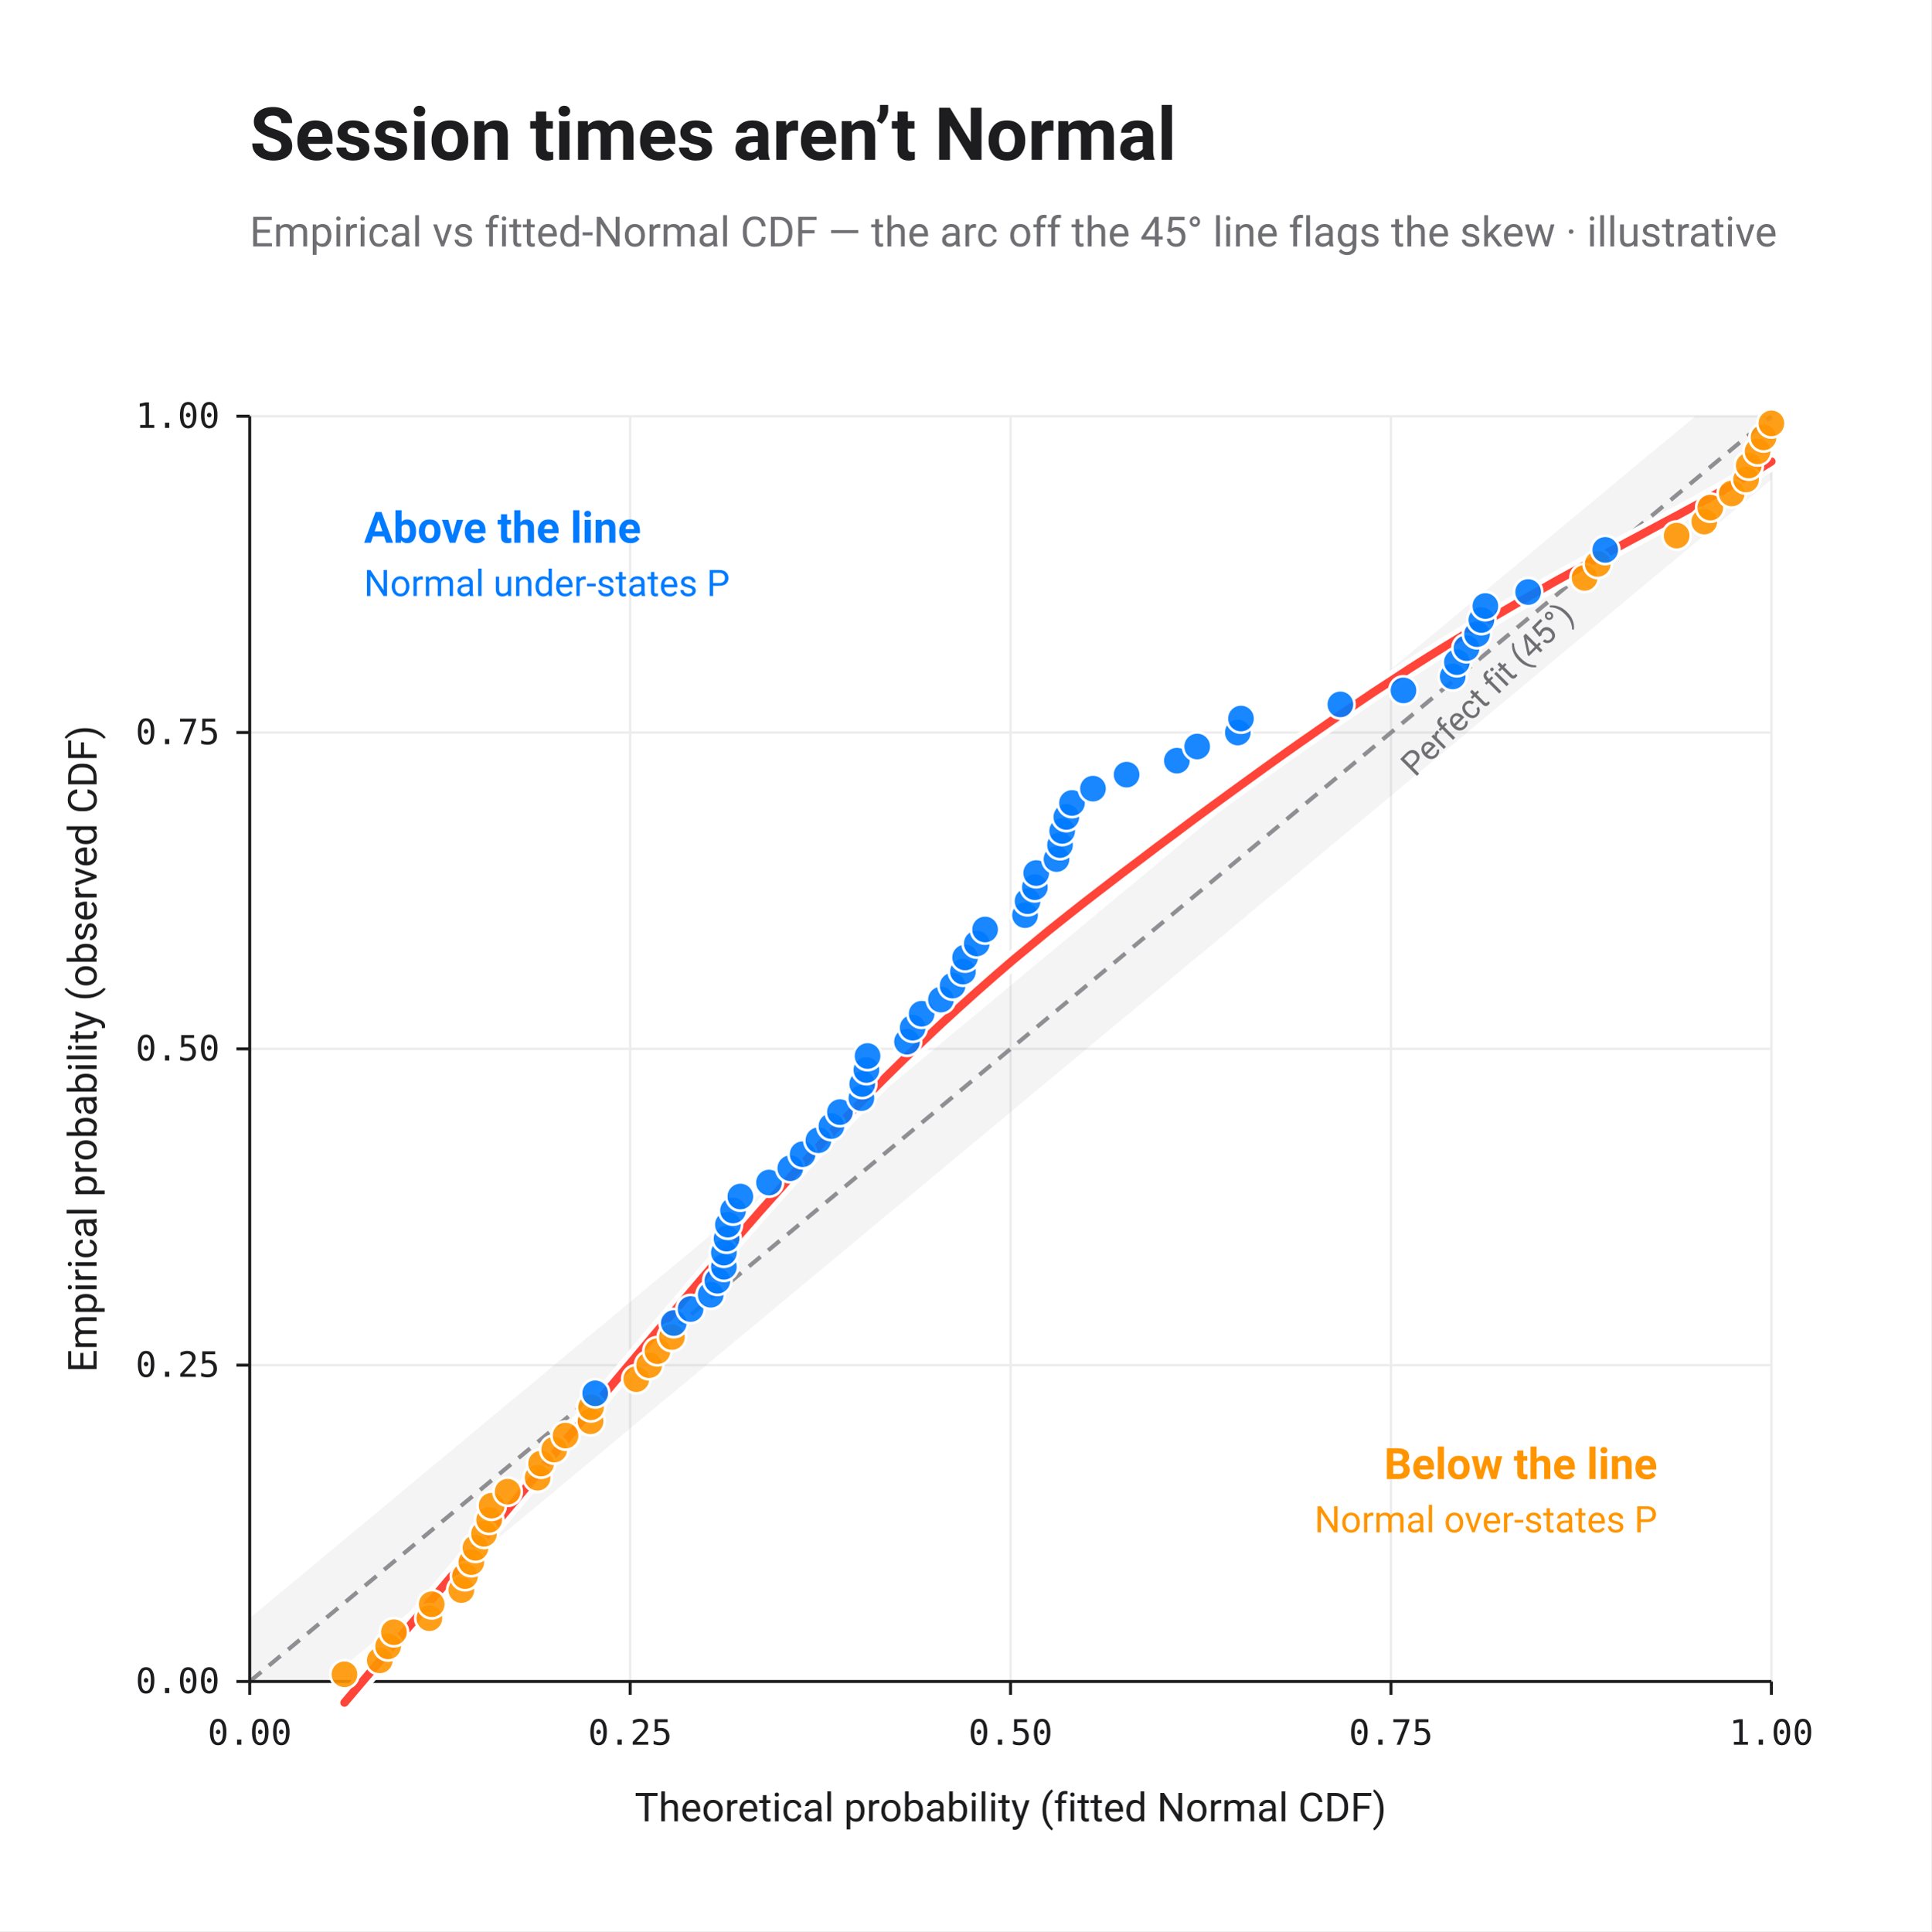
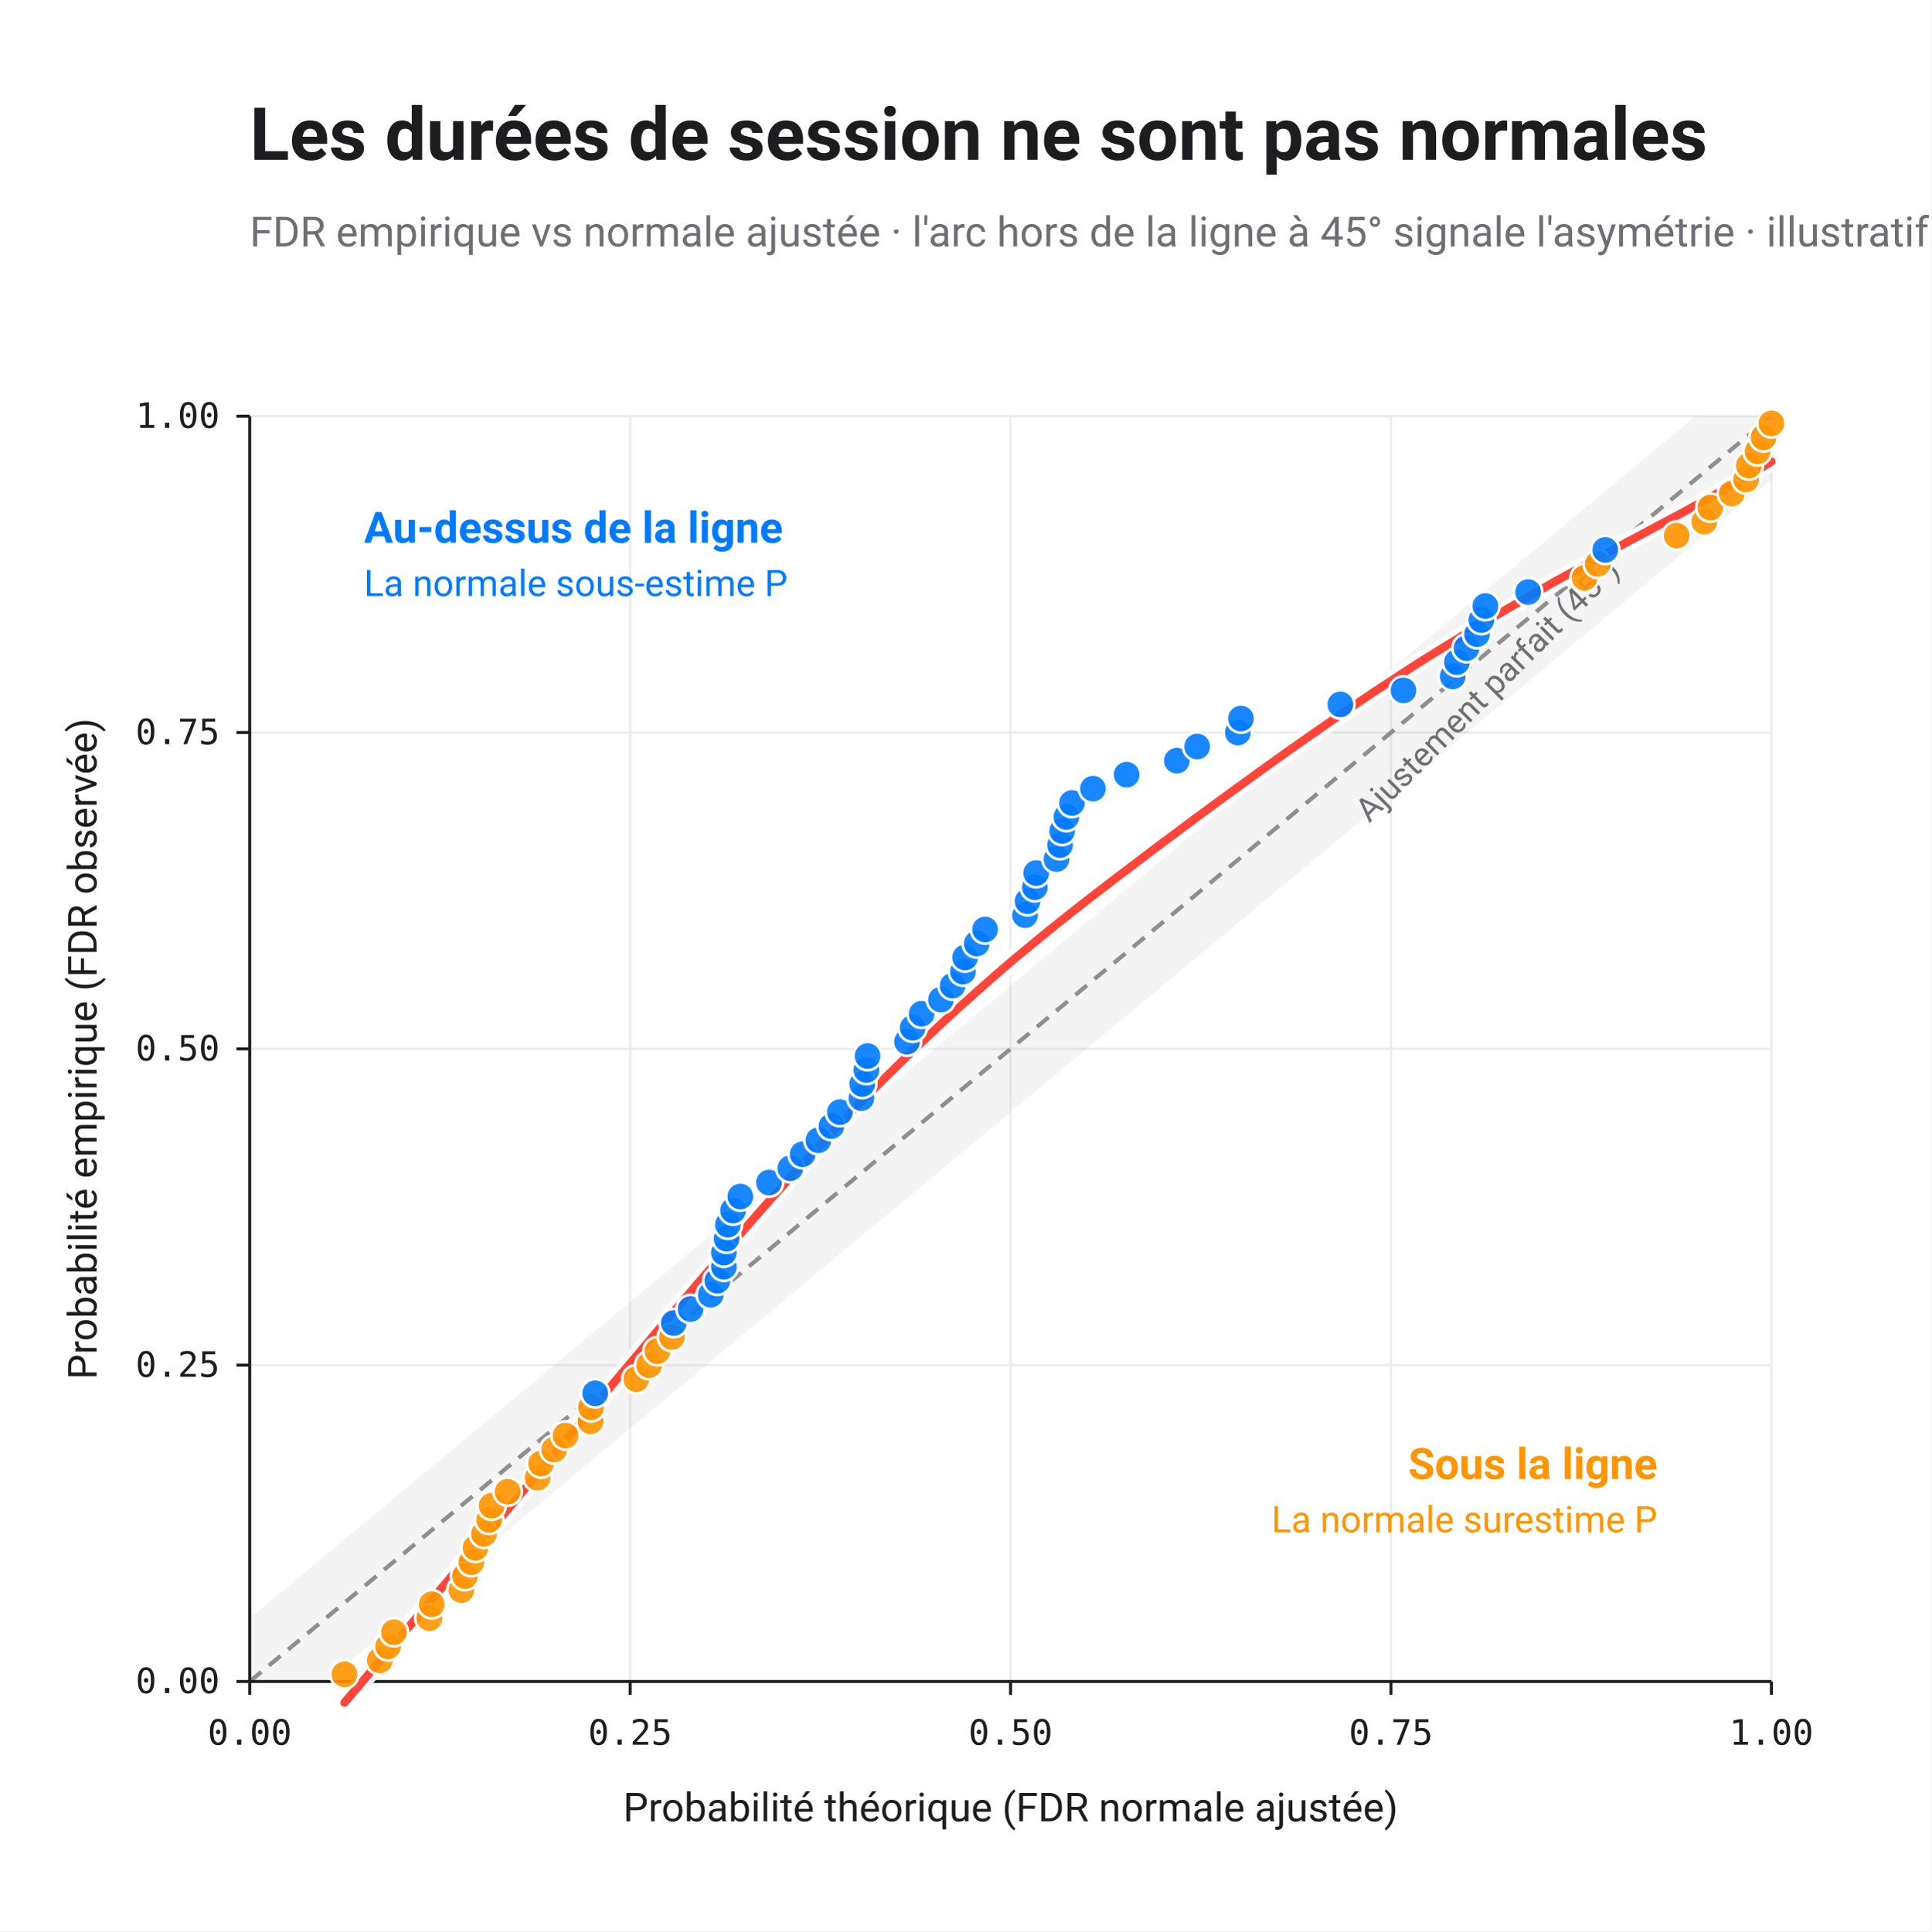
<svg xmlns="http://www.w3.org/2000/svg" width="1160" height="1160" viewBox="0 0 1160 1160" font-family="Roboto, system-ui, sans-serif" role="img" aria-labelledby="pp-title pp-desc">
  <style>.pt{cursor:pointer}.pt .halo{opacity:0}.pt:hover .halo,.pt:focus .halo{opacity:1}.pt:focus{outline:none}</style>
  <rect width="1160" height="1160" fill="#FFFFFF" />
-   <text x="150" y="96" font-size="44" font-weight="700" fill="#1D1D1F">Session times aren’t Normal</text>
-   <text x="150" y="148" font-size="25" fill="#6E6E73">Empirical vs fitted-Normal CDF — the arc off the 45° line flags the skew · illustrative</text>
+   <text x="150" y="96" font-size="44" font-weight="700" fill="#1D1D1F">Les durées de session ne sont pas normales</text>
+   <text x="150" y="148" font-size="25" fill="#6E6E73">FDR empirique vs normale ajustée · l'arc hors de la ligne à 45° signale l'asymétrie · illustratif</text>
  <line x1="150.0" y1="250.0" x2="150.0" y2="1010.0" stroke="#ECECEC" stroke-width="1.4" />
  <line x1="150.0" y1="1010.0" x2="1064.0" y2="1010.0" stroke="#ECECEC" stroke-width="1.4" />
  <line x1="378.5" y1="250.0" x2="378.5" y2="1010.0" stroke="#ECECEC" stroke-width="1.4" />
  <line x1="150.0" y1="820.0" x2="1064.0" y2="820.0" stroke="#ECECEC" stroke-width="1.4" />
  <line x1="607.0" y1="250.0" x2="607.0" y2="1010.0" stroke="#ECECEC" stroke-width="1.4" />
  <line x1="150.0" y1="630.0" x2="1064.0" y2="630.0" stroke="#ECECEC" stroke-width="1.4" />
  <line x1="835.5" y1="250.0" x2="835.5" y2="1010.0" stroke="#ECECEC" stroke-width="1.4" />
  <line x1="150.0" y1="440.0" x2="1064.0" y2="440.0" stroke="#ECECEC" stroke-width="1.4" />
  <line x1="1064.0" y1="250.0" x2="1064.0" y2="1010.0" stroke="#ECECEC" stroke-width="1.4" />
  <line x1="150.0" y1="250.0" x2="1064.0" y2="250.0" stroke="#ECECEC" stroke-width="1.4" />
  <path d="M 150.0 972.0 L 165.2 959.3 L 180.5 946.7 L 195.7 934.0 L 210.9 921.3 L 226.2 908.7 L 241.4 896.0 L 256.6 883.3 L 271.9 870.7 L 287.1 858.0 L 302.3 845.3 L 317.6 832.7 L 332.8 820.0 L 348.0 807.3 L 363.3 794.7 L 378.5 782.0 L 393.7 769.3 L 409.0 756.7 L 424.2 744.0 L 439.4 731.3 L 454.7 718.7 L 469.9 706.0 L 485.1 693.3 L 500.4 680.7 L 515.6 668.0 L 530.8 655.3 L 546.1 642.7 L 561.3 630.0 L 576.5 617.3 L 591.8 604.7 L 607.0 592.0 L 622.2 579.3 L 637.5 566.7 L 652.7 554.0 L 667.9 541.3 L 683.2 528.7 L 698.4 516.0 L 713.6 503.3 L 728.9 490.7 L 744.1 478.0 L 759.3 465.3 L 774.6 452.7 L 789.8 440.0 L 805.0 427.3 L 820.3 414.7 L 835.5 402.0 L 850.7 389.3 L 866.0 376.7 L 881.2 364.0 L 896.4 351.3 L 911.7 338.7 L 926.9 326.0 L 942.1 313.3 L 957.4 300.7 L 972.6 288.0 L 987.8 275.3 L 1003.1 262.7 L 1018.3 250.0 L 1033.5 250.0 L 1048.8 250.0 L 1064.0 250.0 L 1064.0 288.0 L 1048.8 300.7 L 1033.5 313.3 L 1018.3 326.0 L 1003.1 338.7 L 987.8 351.3 L 972.6 364.0 L 957.4 376.7 L 942.1 389.3 L 926.9 402.0 L 911.7 414.7 L 896.4 427.3 L 881.2 440.0 L 866.0 452.7 L 850.7 465.3 L 835.5 478.0 L 820.3 490.7 L 805.0 503.3 L 789.8 516.0 L 774.6 528.7 L 759.3 541.3 L 744.1 554.0 L 728.9 566.7 L 713.6 579.3 L 698.4 592.0 L 683.2 604.7 L 667.9 617.3 L 652.7 630.0 L 637.5 642.7 L 622.2 655.3 L 607.0 668.0 L 591.8 680.7 L 576.5 693.3 L 561.3 706.0 L 546.1 718.7 L 530.8 731.3 L 515.6 744.0 L 500.4 756.7 L 485.1 769.3 L 469.9 782.0 L 454.7 794.7 L 439.4 807.3 L 424.2 820.0 L 409.0 832.7 L 393.7 845.3 L 378.5 858.0 L 363.3 870.7 L 348.0 883.3 L 332.8 896.0 L 317.6 908.7 L 302.3 921.3 L 287.1 934.0 L 271.9 946.7 L 256.6 959.3 L 241.4 972.0 L 226.2 984.7 L 210.9 997.3 L 195.7 1010.0 L 180.5 1010.0 L 165.2 1010.0 L 150.0 1010.0 Z" fill="#8E8E93" fill-opacity="0.10" stroke="none" />
  <line x1="150.0" y1="1010.0" x2="1064.0" y2="250.0" stroke="#8E8E93" stroke-width="2.5" stroke-dasharray="9 6" />
-   <text x="881.2" y="402.0" font-size="20" fill="#6E6E73" text-anchor="middle" transform="rotate(-45 881.2 402.0)" dy="24">Perfect fit (45°)</text>
+   <text x="881.2" y="402.0" font-size="20" fill="#6E6E73" text-anchor="middle" transform="rotate(-45 881.2 402.0)" dy="24">Ajustement parfait (45°)</text>
  <line x1="150.0" y1="1010.0" x2="1064.0" y2="1010.0" stroke="#1D1D1F" stroke-width="1.8" />
  <line x1="150.0" y1="250.0" x2="150.0" y2="1010.0" stroke="#1D1D1F" stroke-width="1.8" />
  <line x1="150.0" y1="1010.0" x2="150.0" y2="1018.0" stroke="#1D1D1F" stroke-width="1.8" />
  <text x="150.0" y="1048.0" font-size="21" font-family="Roboto Mono, monospace" fill="#1D1D1F" text-anchor="middle">0.00</text>
  <line x1="142.0" y1="1010.0" x2="150.0" y2="1010.0" stroke="#1D1D1F" stroke-width="1.8" />
  <text x="132.0" y="1017.0" font-size="21" font-family="Roboto Mono, monospace" fill="#1D1D1F" text-anchor="end">0.00</text>
  <line x1="378.5" y1="1010.0" x2="378.5" y2="1018.0" stroke="#1D1D1F" stroke-width="1.8" />
  <text x="378.5" y="1048.0" font-size="21" font-family="Roboto Mono, monospace" fill="#1D1D1F" text-anchor="middle">0.25</text>
  <line x1="142.0" y1="820.0" x2="150.0" y2="820.0" stroke="#1D1D1F" stroke-width="1.8" />
  <text x="132.0" y="827.0" font-size="21" font-family="Roboto Mono, monospace" fill="#1D1D1F" text-anchor="end">0.25</text>
  <line x1="607.0" y1="1010.0" x2="607.0" y2="1018.0" stroke="#1D1D1F" stroke-width="1.8" />
  <text x="607.0" y="1048.0" font-size="21" font-family="Roboto Mono, monospace" fill="#1D1D1F" text-anchor="middle">0.50</text>
  <line x1="142.0" y1="630.0" x2="150.0" y2="630.0" stroke="#1D1D1F" stroke-width="1.8" />
  <text x="132.0" y="637.0" font-size="21" font-family="Roboto Mono, monospace" fill="#1D1D1F" text-anchor="end">0.50</text>
  <line x1="835.5" y1="1010.0" x2="835.5" y2="1018.0" stroke="#1D1D1F" stroke-width="1.8" />
  <text x="835.5" y="1048.0" font-size="21" font-family="Roboto Mono, monospace" fill="#1D1D1F" text-anchor="middle">0.75</text>
  <line x1="142.0" y1="440.0" x2="150.0" y2="440.0" stroke="#1D1D1F" stroke-width="1.8" />
  <text x="132.0" y="447.0" font-size="21" font-family="Roboto Mono, monospace" fill="#1D1D1F" text-anchor="end">0.75</text>
  <line x1="1064.0" y1="1010.0" x2="1064.0" y2="1018.0" stroke="#1D1D1F" stroke-width="1.8" />
  <text x="1064.0" y="1048.0" font-size="21" font-family="Roboto Mono, monospace" fill="#1D1D1F" text-anchor="middle">1.00</text>
  <line x1="142.0" y1="250.0" x2="150.0" y2="250.0" stroke="#1D1D1F" stroke-width="1.8" />
  <text x="132.0" y="257.0" font-size="21" font-family="Roboto Mono, monospace" fill="#1D1D1F" text-anchor="end">1.00</text>
-   <text x="607.0" y="1094.0" font-size="24" fill="#1D1D1F" text-anchor="middle">Theoretical probability (fitted Normal CDF)</text>
-   <text x="58.0" y="630.0" font-size="24" fill="#1D1D1F" text-anchor="middle" transform="rotate(-90 58.0 630.0)">Empirical probability (observed CDF)</text>
+   <text x="607.0" y="1094.0" font-size="24" fill="#1D1D1F" text-anchor="middle">Probabilité théorique (FDR normale ajustée)</text>
+   <text x="58.0" y="630.0" font-size="24" fill="#1D1D1F" text-anchor="middle" transform="rotate(-90 58.0 630.0)">Probabilité empirique (FDR observée)</text>
  <path d="M 206.9 1022.7 L 217.7 1010.0 L 228.6 997.2 L 239.4 984.4 L 250.3 971.6 L 261.1 958.8 L 272.0 945.9 L 282.8 933.0 L 293.7 920.1 L 304.5 907.2 L 315.4 894.2 L 326.2 881.2 L 337.1 868.3 L 347.9 855.3 L 358.8 842.4 L 369.6 829.5 L 380.5 816.6 L 391.3 803.7 L 402.2 790.8 L 413.0 778.1 L 423.9 765.3 L 434.7 752.7 L 445.6 740.1 L 456.4 727.7 L 467.3 715.5 L 478.1 703.4 L 489.0 691.6 L 499.8 680.0 L 510.7 668.6 L 521.5 657.5 L 532.4 646.6 L 543.2 636.0 L 554.1 625.6 L 564.9 615.4 L 575.8 605.4 L 586.6 595.7 L 597.5 586.1 L 608.3 576.8 L 619.2 567.8 L 630.0 558.9 L 640.9 550.2 L 651.7 541.7 L 662.6 533.3 L 673.4 525.0 L 684.3 516.8 L 695.1 508.6 L 706.0 500.5 L 716.8 492.4 L 727.7 484.4 L 738.5 476.5 L 749.4 468.6 L 760.2 460.8 L 771.1 453.0 L 781.9 445.4 L 792.8 437.8 L 803.6 430.3 L 814.5 422.9 L 825.3 415.6 L 836.2 408.5 L 847.0 401.4 L 857.9 394.5 L 868.7 387.8 L 879.6 381.1 L 890.4 374.5 L 901.3 368.1 L 912.1 361.8 L 923.0 355.6 L 933.8 349.4 L 944.7 343.4 L 955.5 337.5 L 966.4 331.6 L 977.2 325.7 L 988.1 319.9 L 998.9 314.1 L 1009.8 308.3 L 1020.6 302.4 L 1031.5 296.3 L 1042.3 290.2 L 1053.2 283.8 L 1064.0 277.2" fill="none" stroke="#FFFFFF" stroke-width="11" stroke-linecap="round" stroke-linejoin="round" />
  <path d="M 206.9 1022.7 L 217.7 1010.0 L 228.6 997.2 L 239.4 984.4 L 250.3 971.6 L 261.1 958.8 L 272.0 945.9 L 282.8 933.0 L 293.7 920.1 L 304.5 907.2 L 315.4 894.2 L 326.2 881.2 L 337.1 868.3 L 347.9 855.3 L 358.8 842.4 L 369.6 829.5 L 380.5 816.6 L 391.3 803.7 L 402.2 790.8 L 413.0 778.1 L 423.9 765.3 L 434.7 752.7 L 445.6 740.1 L 456.4 727.7 L 467.3 715.5 L 478.1 703.4 L 489.0 691.6 L 499.8 680.0 L 510.7 668.6 L 521.5 657.5 L 532.4 646.6 L 543.2 636.0 L 554.1 625.6 L 564.9 615.4 L 575.8 605.4 L 586.6 595.7 L 597.5 586.1 L 608.3 576.8 L 619.2 567.8 L 630.0 558.9 L 640.9 550.2 L 651.7 541.7 L 662.6 533.3 L 673.4 525.0 L 684.3 516.8 L 695.1 508.6 L 706.0 500.5 L 716.8 492.4 L 727.7 484.4 L 738.5 476.5 L 749.4 468.6 L 760.2 460.8 L 771.1 453.0 L 781.9 445.4 L 792.8 437.8 L 803.6 430.3 L 814.5 422.9 L 825.3 415.6 L 836.2 408.5 L 847.0 401.4 L 857.9 394.5 L 868.7 387.8 L 879.6 381.1 L 890.4 374.5 L 901.3 368.1 L 912.1 361.8 L 923.0 355.6 L 933.8 349.4 L 944.7 343.4 L 955.5 337.5 L 966.4 331.6 L 977.2 325.7 L 988.1 319.9 L 998.9 314.1 L 1009.8 308.3 L 1020.6 302.4 L 1031.5 296.3 L 1042.3 290.2 L 1053.2 283.8 L 1064.0 277.2" fill="none" stroke="#FF3B30" stroke-width="5" stroke-linecap="round" stroke-linejoin="round" stroke-opacity="0.95" />
  <g class="pt" tabindex="0" role="img" aria-label="Session 1.2 min: theoretical P 0.06, empirical P 0.01">
    <circle class="halo" cx="206.9" cy="1005.7" r="18" fill="#1D1D1F" fill-opacity="0.08" />
    <circle cx="206.9" cy="1005.7" r="8.5" fill="#FF9500" fill-opacity="0.9" stroke="#FFFFFF" stroke-width="1.6" />
  </g>
  <g class="pt" tabindex="0" role="img" aria-label="Session 1.7 min: theoretical P 0.09, empirical P 0.02">
    <circle class="halo" cx="228.1" cy="997.3" r="18" fill="#1D1D1F" fill-opacity="0.08" />
    <circle cx="228.1" cy="997.3" r="8.5" fill="#FF9500" fill-opacity="0.9" stroke="#FFFFFF" stroke-width="1.6" />
  </g>
  <g class="pt" tabindex="0" role="img" aria-label="Session 1.7 min: theoretical P 0.09, empirical P 0.03">
    <circle class="halo" cx="233.1" cy="988.9" r="18" fill="#1D1D1F" fill-opacity="0.08" />
    <circle cx="233.1" cy="988.9" r="8.5" fill="#FF9500" fill-opacity="0.9" stroke="#FFFFFF" stroke-width="1.6" />
  </g>
  <g class="pt" tabindex="0" role="img" aria-label="Session 1.8 min: theoretical P 0.09, empirical P 0.04">
    <circle class="halo" cx="236.6" cy="980.4" r="18" fill="#1D1D1F" fill-opacity="0.08" />
    <circle cx="236.6" cy="980.4" r="8.5" fill="#FF9500" fill-opacity="0.9" stroke="#FFFFFF" stroke-width="1.6" />
  </g>
  <g class="pt" tabindex="0" role="img" aria-label="Session 2.1 min: theoretical P 0.12, empirical P 0.05">
    <circle class="halo" cx="257.9" cy="972.0" r="18" fill="#1D1D1F" fill-opacity="0.08" />
    <circle cx="257.9" cy="972.0" r="8.5" fill="#FF9500" fill-opacity="0.9" stroke="#FFFFFF" stroke-width="1.6" />
  </g>
  <g class="pt" tabindex="0" role="img" aria-label="Session 2.1 min: theoretical P 0.12, empirical P 0.06">
    <circle class="halo" cx="259.3" cy="963.6" r="18" fill="#1D1D1F" fill-opacity="0.08" />
    <circle cx="259.3" cy="963.6" r="8.5" fill="#FF9500" fill-opacity="0.9" stroke="#FFFFFF" stroke-width="1.6" />
  </g>
  <g class="pt" tabindex="0" role="img" aria-label="Session 2.4 min: theoretical P 0.14, empirical P 0.07">
    <circle class="halo" cx="277.1" cy="955.1" r="18" fill="#1D1D1F" fill-opacity="0.08" />
    <circle cx="277.1" cy="955.1" r="8.5" fill="#FF9500" fill-opacity="0.9" stroke="#FFFFFF" stroke-width="1.6" />
  </g>
  <g class="pt" tabindex="0" role="img" aria-label="Session 2.4 min: theoretical P 0.14, empirical P 0.08">
    <circle class="halo" cx="279.3" cy="946.7" r="18" fill="#1D1D1F" fill-opacity="0.08" />
    <circle cx="279.3" cy="946.7" r="8.5" fill="#FF9500" fill-opacity="0.9" stroke="#FFFFFF" stroke-width="1.6" />
  </g>
  <g class="pt" tabindex="0" role="img" aria-label="Session 2.4 min: theoretical P 0.15, empirical P 0.09">
    <circle class="halo" cx="283.1" cy="938.3" r="18" fill="#1D1D1F" fill-opacity="0.08" />
    <circle cx="283.1" cy="938.3" r="8.5" fill="#FF9500" fill-opacity="0.9" stroke="#FFFFFF" stroke-width="1.6" />
  </g>
  <g class="pt" tabindex="0" role="img" aria-label="Session 2.5 min: theoretical P 0.15, empirical P 0.11">
    <circle class="halo" cx="285.6" cy="929.7" r="18" fill="#1D1D1F" fill-opacity="0.08" />
    <circle cx="285.6" cy="929.7" r="8.5" fill="#FF9500" fill-opacity="0.9" stroke="#FFFFFF" stroke-width="1.6" />
  </g>
  <g class="pt" tabindex="0" role="img" aria-label="Session 2.5 min: theoretical P 0.15, empirical P 0.12">
    <circle class="halo" cx="290.7" cy="921.3" r="18" fill="#1D1D1F" fill-opacity="0.08" />
    <circle cx="290.7" cy="921.3" r="8.5" fill="#FF9500" fill-opacity="0.9" stroke="#FFFFFF" stroke-width="1.6" />
  </g>
  <g class="pt" tabindex="0" role="img" aria-label="Session 2.6 min: theoretical P 0.16, empirical P 0.13">
    <circle class="halo" cx="293.8" cy="912.9" r="18" fill="#1D1D1F" fill-opacity="0.08" />
    <circle cx="293.8" cy="912.9" r="8.5" fill="#FF9500" fill-opacity="0.9" stroke="#FFFFFF" stroke-width="1.6" />
  </g>
  <g class="pt" tabindex="0" role="img" aria-label="Session 2.6 min: theoretical P 0.16, empirical P 0.14">
    <circle class="halo" cx="295.3" cy="904.4" r="18" fill="#1D1D1F" fill-opacity="0.08" />
    <circle cx="295.3" cy="904.4" r="8.5" fill="#FF9500" fill-opacity="0.9" stroke="#FFFFFF" stroke-width="1.6" />
  </g>
  <g class="pt" tabindex="0" role="img" aria-label="Session 2.7 min: theoretical P 0.17, empirical P 0.15">
    <circle class="halo" cx="304.9" cy="896.0" r="18" fill="#1D1D1F" fill-opacity="0.08" />
    <circle cx="304.9" cy="896.0" r="8.5" fill="#FF9500" fill-opacity="0.9" stroke="#FFFFFF" stroke-width="1.6" />
  </g>
  <g class="pt" tabindex="0" role="img" aria-label="Session 2.9 min: theoretical P 0.19, empirical P 0.16">
    <circle class="halo" cx="322.9" cy="887.6" r="18" fill="#1D1D1F" fill-opacity="0.08" />
    <circle cx="322.9" cy="887.6" r="8.5" fill="#FF9500" fill-opacity="0.9" stroke="#FFFFFF" stroke-width="1.6" />
  </g>
  <g class="pt" tabindex="0" role="img" aria-label="Session 2.9 min: theoretical P 0.19, empirical P 0.17">
    <circle class="halo" cx="325.0" cy="879.1" r="18" fill="#1D1D1F" fill-opacity="0.08" />
    <circle cx="325.0" cy="879.1" r="8.5" fill="#FF9500" fill-opacity="0.9" stroke="#FFFFFF" stroke-width="1.6" />
  </g>
  <g class="pt" tabindex="0" role="img" aria-label="Session 3.0 min: theoretical P 0.20, empirical P 0.18">
    <circle class="halo" cx="332.9" cy="870.7" r="18" fill="#1D1D1F" fill-opacity="0.08" />
    <circle cx="332.9" cy="870.7" r="8.5" fill="#FF9500" fill-opacity="0.9" stroke="#FFFFFF" stroke-width="1.6" />
  </g>
  <g class="pt" tabindex="0" role="img" aria-label="Session 3.0 min: theoretical P 0.21, empirical P 0.19">
    <circle class="halo" cx="339.7" cy="862.3" r="18" fill="#1D1D1F" fill-opacity="0.08" />
    <circle cx="339.7" cy="862.3" r="8.5" fill="#FF9500" fill-opacity="0.9" stroke="#FFFFFF" stroke-width="1.6" />
  </g>
  <g class="pt" tabindex="0" role="img" aria-label="Session 3.2 min: theoretical P 0.22, empirical P 0.21">
    <circle class="halo" cx="354.7" cy="853.7" r="18" fill="#1D1D1F" fill-opacity="0.08" />
    <circle cx="354.7" cy="853.7" r="8.5" fill="#FF9500" fill-opacity="0.9" stroke="#FFFFFF" stroke-width="1.6" />
  </g>
  <g class="pt" tabindex="0" role="img" aria-label="Session 3.2 min: theoretical P 0.22, empirical P 0.22">
    <circle class="halo" cx="355.0" cy="845.3" r="18" fill="#1D1D1F" fill-opacity="0.08" />
    <circle cx="355.0" cy="845.3" r="8.5" fill="#FF9500" fill-opacity="0.9" stroke="#FFFFFF" stroke-width="1.6" />
  </g>
  <g class="pt" tabindex="0" role="img" aria-label="Session 3.2 min: theoretical P 0.23, empirical P 0.23">
    <circle class="halo" cx="357.5" cy="836.9" r="18" fill="#1D1D1F" fill-opacity="0.08" />
    <circle cx="357.5" cy="836.9" r="8.5" fill="#007AFF" fill-opacity="0.9" stroke="#FFFFFF" stroke-width="1.6" />
  </g>
  <g class="pt" tabindex="0" role="img" aria-label="Session 3.4 min: theoretical P 0.25, empirical P 0.24">
    <circle class="halo" cx="382.2" cy="828.4" r="18" fill="#1D1D1F" fill-opacity="0.08" />
    <circle cx="382.2" cy="828.4" r="8.5" fill="#FF9500" fill-opacity="0.9" stroke="#FFFFFF" stroke-width="1.6" />
  </g>
  <g class="pt" tabindex="0" role="img" aria-label="Session 3.5 min: theoretical P 0.26, empirical P 0.25">
    <circle class="halo" cx="389.9" cy="820.0" r="18" fill="#1D1D1F" fill-opacity="0.08" />
    <circle cx="389.9" cy="820.0" r="8.5" fill="#FF9500" fill-opacity="0.9" stroke="#FFFFFF" stroke-width="1.6" />
  </g>
  <g class="pt" tabindex="0" role="img" aria-label="Session 3.5 min: theoretical P 0.27, empirical P 0.26">
    <circle class="halo" cx="394.9" cy="811.6" r="18" fill="#1D1D1F" fill-opacity="0.08" />
    <circle cx="394.9" cy="811.6" r="8.5" fill="#FF9500" fill-opacity="0.9" stroke="#FFFFFF" stroke-width="1.6" />
  </g>
  <g class="pt" tabindex="0" role="img" aria-label="Session 3.6 min: theoretical P 0.28, empirical P 0.27">
    <circle class="halo" cx="403.6" cy="803.1" r="18" fill="#1D1D1F" fill-opacity="0.08" />
    <circle cx="403.6" cy="803.1" r="8.5" fill="#FF9500" fill-opacity="0.9" stroke="#FFFFFF" stroke-width="1.6" />
  </g>
  <g class="pt" tabindex="0" role="img" aria-label="Session 3.6 min: theoretical P 0.28, empirical P 0.28">
    <circle class="halo" cx="404.7" cy="794.7" r="18" fill="#1D1D1F" fill-opacity="0.08" />
    <circle cx="404.7" cy="794.7" r="8.5" fill="#007AFF" fill-opacity="0.9" stroke="#FFFFFF" stroke-width="1.6" />
  </g>
  <g class="pt" tabindex="0" role="img" aria-label="Session 3.7 min: theoretical P 0.29, empirical P 0.29">
    <circle class="halo" cx="414.8" cy="786.3" r="18" fill="#1D1D1F" fill-opacity="0.08" />
    <circle cx="414.8" cy="786.3" r="8.5" fill="#007AFF" fill-opacity="0.9" stroke="#FFFFFF" stroke-width="1.6" />
  </g>
  <g class="pt" tabindex="0" role="img" aria-label="Session 3.8 min: theoretical P 0.30, empirical P 0.31">
    <circle class="halo" cx="426.9" cy="777.7" r="18" fill="#1D1D1F" fill-opacity="0.08" />
    <circle cx="426.9" cy="777.7" r="8.5" fill="#007AFF" fill-opacity="0.9" stroke="#FFFFFF" stroke-width="1.6" />
  </g>
  <g class="pt" tabindex="0" role="img" aria-label="Session 3.8 min: theoretical P 0.31, empirical P 0.32">
    <circle class="halo" cx="430.9" cy="769.3" r="18" fill="#1D1D1F" fill-opacity="0.08" />
    <circle cx="430.9" cy="769.3" r="8.5" fill="#007AFF" fill-opacity="0.9" stroke="#FFFFFF" stroke-width="1.6" />
  </g>
  <g class="pt" tabindex="0" role="img" aria-label="Session 3.8 min: theoretical P 0.31, empirical P 0.33">
    <circle class="halo" cx="434.8" cy="760.9" r="18" fill="#1D1D1F" fill-opacity="0.08" />
    <circle cx="434.8" cy="760.9" r="8.5" fill="#007AFF" fill-opacity="0.9" stroke="#FFFFFF" stroke-width="1.6" />
  </g>
  <g class="pt" tabindex="0" role="img" aria-label="Session 3.8 min: theoretical P 0.31, empirical P 0.34">
    <circle class="halo" cx="434.8" cy="752.4" r="18" fill="#1D1D1F" fill-opacity="0.08" />
    <circle cx="434.8" cy="752.4" r="8.5" fill="#007AFF" fill-opacity="0.9" stroke="#FFFFFF" stroke-width="1.6" />
  </g>
  <g class="pt" tabindex="0" role="img" aria-label="Session 3.9 min: theoretical P 0.31, empirical P 0.35">
    <circle class="halo" cx="436.4" cy="744.0" r="18" fill="#1D1D1F" fill-opacity="0.08" />
    <circle cx="436.4" cy="744.0" r="8.5" fill="#007AFF" fill-opacity="0.9" stroke="#FFFFFF" stroke-width="1.6" />
  </g>
  <g class="pt" tabindex="0" role="img" aria-label="Session 3.9 min: theoretical P 0.31, empirical P 0.36">
    <circle class="halo" cx="437.2" cy="735.6" r="18" fill="#1D1D1F" fill-opacity="0.08" />
    <circle cx="437.2" cy="735.6" r="8.5" fill="#007AFF" fill-opacity="0.9" stroke="#FFFFFF" stroke-width="1.6" />
  </g>
  <g class="pt" tabindex="0" role="img" aria-label="Session 3.9 min: theoretical P 0.32, empirical P 0.37">
    <circle class="halo" cx="440.3" cy="727.1" r="18" fill="#1D1D1F" fill-opacity="0.08" />
    <circle cx="440.3" cy="727.1" r="8.5" fill="#007AFF" fill-opacity="0.9" stroke="#FFFFFF" stroke-width="1.6" />
  </g>
  <g class="pt" tabindex="0" role="img" aria-label="Session 3.9 min: theoretical P 0.32, empirical P 0.38">
    <circle class="halo" cx="444.7" cy="718.7" r="18" fill="#1D1D1F" fill-opacity="0.08" />
    <circle cx="444.7" cy="718.7" r="8.5" fill="#007AFF" fill-opacity="0.9" stroke="#FFFFFF" stroke-width="1.6" />
  </g>
  <g class="pt" tabindex="0" role="img" aria-label="Session 4.0 min: theoretical P 0.34, empirical P 0.39">
    <circle class="halo" cx="461.9" cy="710.3" r="18" fill="#1D1D1F" fill-opacity="0.08" />
    <circle cx="461.9" cy="710.3" r="8.5" fill="#007AFF" fill-opacity="0.9" stroke="#FFFFFF" stroke-width="1.6" />
  </g>
  <g class="pt" tabindex="0" role="img" aria-label="Session 4.1 min: theoretical P 0.36, empirical P 0.41">
    <circle class="halo" cx="474.7" cy="701.7" r="18" fill="#1D1D1F" fill-opacity="0.08" />
    <circle cx="474.7" cy="701.7" r="8.5" fill="#007AFF" fill-opacity="0.9" stroke="#FFFFFF" stroke-width="1.6" />
  </g>
  <g class="pt" tabindex="0" role="img" aria-label="Session 4.2 min: theoretical P 0.36, empirical P 0.42">
    <circle class="halo" cx="482.1" cy="693.3" r="18" fill="#1D1D1F" fill-opacity="0.08" />
    <circle cx="482.1" cy="693.3" r="8.5" fill="#007AFF" fill-opacity="0.9" stroke="#FFFFFF" stroke-width="1.6" />
  </g>
  <g class="pt" tabindex="0" role="img" aria-label="Session 4.3 min: theoretical P 0.37, empirical P 0.43">
    <circle class="halo" cx="491.6" cy="684.9" r="18" fill="#1D1D1F" fill-opacity="0.08" />
    <circle cx="491.6" cy="684.9" r="8.5" fill="#007AFF" fill-opacity="0.9" stroke="#FFFFFF" stroke-width="1.6" />
  </g>
  <g class="pt" tabindex="0" role="img" aria-label="Session 4.3 min: theoretical P 0.38, empirical P 0.44">
    <circle class="halo" cx="499.4" cy="676.4" r="18" fill="#1D1D1F" fill-opacity="0.08" />
    <circle cx="499.4" cy="676.4" r="8.5" fill="#007AFF" fill-opacity="0.9" stroke="#FFFFFF" stroke-width="1.6" />
  </g>
  <g class="pt" tabindex="0" role="img" aria-label="Session 4.4 min: theoretical P 0.39, empirical P 0.45">
    <circle class="halo" cx="504.5" cy="668.0" r="18" fill="#1D1D1F" fill-opacity="0.08" />
    <circle cx="504.5" cy="668.0" r="8.5" fill="#007AFF" fill-opacity="0.9" stroke="#FFFFFF" stroke-width="1.6" />
  </g>
  <g class="pt" tabindex="0" role="img" aria-label="Session 4.4 min: theoretical P 0.40, empirical P 0.46">
    <circle class="halo" cx="517.4" cy="659.6" r="18" fill="#1D1D1F" fill-opacity="0.08" />
    <circle cx="517.4" cy="659.6" r="8.5" fill="#007AFF" fill-opacity="0.9" stroke="#FFFFFF" stroke-width="1.6" />
  </g>
  <g class="pt" tabindex="0" role="img" aria-label="Session 4.4 min: theoretical P 0.40, empirical P 0.47">
    <circle class="halo" cx="517.9" cy="651.1" r="18" fill="#1D1D1F" fill-opacity="0.08" />
    <circle cx="517.9" cy="651.1" r="8.5" fill="#007AFF" fill-opacity="0.9" stroke="#FFFFFF" stroke-width="1.6" />
  </g>
  <g class="pt" tabindex="0" role="img" aria-label="Session 4.5 min: theoretical P 0.41, empirical P 0.48">
    <circle class="halo" cx="520.4" cy="642.7" r="18" fill="#1D1D1F" fill-opacity="0.08" />
    <circle cx="520.4" cy="642.7" r="8.5" fill="#007AFF" fill-opacity="0.9" stroke="#FFFFFF" stroke-width="1.6" />
  </g>
  <g class="pt" tabindex="0" role="img" aria-label="Session 4.5 min: theoretical P 0.41, empirical P 0.49">
    <circle class="halo" cx="521.1" cy="634.3" r="18" fill="#1D1D1F" fill-opacity="0.08" />
    <circle cx="521.1" cy="634.3" r="8.5" fill="#007AFF" fill-opacity="0.9" stroke="#FFFFFF" stroke-width="1.6" />
  </g>
  <g class="pt" tabindex="0" role="img" aria-label="Session 4.6 min: theoretical P 0.43, empirical P 0.51">
    <circle class="halo" cx="544.8" cy="625.7" r="18" fill="#1D1D1F" fill-opacity="0.08" />
    <circle cx="544.8" cy="625.7" r="8.5" fill="#007AFF" fill-opacity="0.9" stroke="#FFFFFF" stroke-width="1.6" />
  </g>
  <g class="pt" tabindex="0" role="img" aria-label="Session 4.7 min: theoretical P 0.44, empirical P 0.52">
    <circle class="halo" cx="548.2" cy="617.3" r="18" fill="#1D1D1F" fill-opacity="0.08" />
    <circle cx="548.2" cy="617.3" r="8.5" fill="#007AFF" fill-opacity="0.9" stroke="#FFFFFF" stroke-width="1.6" />
  </g>
  <g class="pt" tabindex="0" role="img" aria-label="Session 4.7 min: theoretical P 0.44, empirical P 0.53">
    <circle class="halo" cx="553.6" cy="608.9" r="18" fill="#1D1D1F" fill-opacity="0.08" />
    <circle cx="553.6" cy="608.9" r="8.5" fill="#007AFF" fill-opacity="0.9" stroke="#FFFFFF" stroke-width="1.6" />
  </g>
  <g class="pt" tabindex="0" role="img" aria-label="Session 4.8 min: theoretical P 0.45, empirical P 0.54">
    <circle class="halo" cx="565.2" cy="600.4" r="18" fill="#1D1D1F" fill-opacity="0.08" />
    <circle cx="565.2" cy="600.4" r="8.5" fill="#007AFF" fill-opacity="0.9" stroke="#FFFFFF" stroke-width="1.6" />
  </g>
  <g class="pt" tabindex="0" role="img" aria-label="Session 4.8 min: theoretical P 0.46, empirical P 0.55">
    <circle class="halo" cx="572.2" cy="592.0" r="18" fill="#1D1D1F" fill-opacity="0.08" />
    <circle cx="572.2" cy="592.0" r="8.5" fill="#007AFF" fill-opacity="0.9" stroke="#FFFFFF" stroke-width="1.6" />
  </g>
  <g class="pt" tabindex="0" role="img" aria-label="Session 4.9 min: theoretical P 0.47, empirical P 0.56">
    <circle class="halo" cx="578.4" cy="583.6" r="18" fill="#1D1D1F" fill-opacity="0.08" />
    <circle cx="578.4" cy="583.6" r="8.5" fill="#007AFF" fill-opacity="0.9" stroke="#FFFFFF" stroke-width="1.6" />
  </g>
  <g class="pt" tabindex="0" role="img" aria-label="Session 4.9 min: theoretical P 0.47, empirical P 0.57">
    <circle class="halo" cx="579.7" cy="575.1" r="18" fill="#1D1D1F" fill-opacity="0.08" />
    <circle cx="579.7" cy="575.1" r="8.5" fill="#007AFF" fill-opacity="0.9" stroke="#FFFFFF" stroke-width="1.6" />
  </g>
  <g class="pt" tabindex="0" role="img" aria-label="Session 4.9 min: theoretical P 0.48, empirical P 0.58">
    <circle class="halo" cx="586.7" cy="566.7" r="18" fill="#1D1D1F" fill-opacity="0.08" />
    <circle cx="586.7" cy="566.7" r="8.5" fill="#007AFF" fill-opacity="0.9" stroke="#FFFFFF" stroke-width="1.6" />
  </g>
  <g class="pt" tabindex="0" role="img" aria-label="Session 5.0 min: theoretical P 0.48, empirical P 0.59">
    <circle class="halo" cx="591.7" cy="558.3" r="18" fill="#1D1D1F" fill-opacity="0.08" />
    <circle cx="591.7" cy="558.3" r="8.5" fill="#007AFF" fill-opacity="0.9" stroke="#FFFFFF" stroke-width="1.6" />
  </g>
  <g class="pt" tabindex="0" role="img" aria-label="Session 5.1 min: theoretical P 0.51, empirical P 0.61">
    <circle class="halo" cx="615.7" cy="549.7" r="18" fill="#1D1D1F" fill-opacity="0.08" />
    <circle cx="615.7" cy="549.7" r="8.5" fill="#007AFF" fill-opacity="0.9" stroke="#FFFFFF" stroke-width="1.6" />
  </g>
  <g class="pt" tabindex="0" role="img" aria-label="Session 5.1 min: theoretical P 0.51, empirical P 0.62">
    <circle class="halo" cx="617.2" cy="541.3" r="18" fill="#1D1D1F" fill-opacity="0.08" />
    <circle cx="617.2" cy="541.3" r="8.5" fill="#007AFF" fill-opacity="0.9" stroke="#FFFFFF" stroke-width="1.6" />
  </g>
  <g class="pt" tabindex="0" role="img" aria-label="Session 5.2 min: theoretical P 0.52, empirical P 0.63">
    <circle class="halo" cx="621.6" cy="532.9" r="18" fill="#1D1D1F" fill-opacity="0.08" />
    <circle cx="621.6" cy="532.9" r="8.5" fill="#007AFF" fill-opacity="0.9" stroke="#FFFFFF" stroke-width="1.6" />
  </g>
  <g class="pt" tabindex="0" role="img" aria-label="Session 5.2 min: theoretical P 0.52, empirical P 0.64">
    <circle class="halo" cx="622.4" cy="524.4" r="18" fill="#1D1D1F" fill-opacity="0.08" />
    <circle cx="622.4" cy="524.4" r="8.5" fill="#007AFF" fill-opacity="0.9" stroke="#FFFFFF" stroke-width="1.6" />
  </g>
  <g class="pt" tabindex="0" role="img" aria-label="Session 5.2 min: theoretical P 0.53, empirical P 0.65">
    <circle class="halo" cx="634.6" cy="516.0" r="18" fill="#1D1D1F" fill-opacity="0.08" />
    <circle cx="634.6" cy="516.0" r="8.5" fill="#007AFF" fill-opacity="0.9" stroke="#FFFFFF" stroke-width="1.6" />
  </g>
  <g class="pt" tabindex="0" role="img" aria-label="Session 5.3 min: theoretical P 0.53, empirical P 0.66">
    <circle class="halo" cx="636.7" cy="507.6" r="18" fill="#1D1D1F" fill-opacity="0.08" />
    <circle cx="636.7" cy="507.6" r="8.5" fill="#007AFF" fill-opacity="0.9" stroke="#FFFFFF" stroke-width="1.6" />
  </g>
  <g class="pt" tabindex="0" role="img" aria-label="Session 5.3 min: theoretical P 0.53, empirical P 0.67">
    <circle class="halo" cx="638.0" cy="499.1" r="18" fill="#1D1D1F" fill-opacity="0.08" />
    <circle cx="638.0" cy="499.1" r="8.5" fill="#007AFF" fill-opacity="0.9" stroke="#FFFFFF" stroke-width="1.6" />
  </g>
  <g class="pt" tabindex="0" role="img" aria-label="Session 5.3 min: theoretical P 0.54, empirical P 0.68">
    <circle class="halo" cx="640.5" cy="490.7" r="18" fill="#1D1D1F" fill-opacity="0.08" />
    <circle cx="640.5" cy="490.7" r="8.5" fill="#007AFF" fill-opacity="0.9" stroke="#FFFFFF" stroke-width="1.6" />
  </g>
  <g class="pt" tabindex="0" role="img" aria-label="Session 5.3 min: theoretical P 0.54, empirical P 0.69">
    <circle class="halo" cx="643.9" cy="482.3" r="18" fill="#1D1D1F" fill-opacity="0.08" />
    <circle cx="643.9" cy="482.3" r="8.5" fill="#007AFF" fill-opacity="0.9" stroke="#FFFFFF" stroke-width="1.6" />
  </g>
  <g class="pt" tabindex="0" role="img" aria-label="Session 5.4 min: theoretical P 0.55, empirical P 0.71">
    <circle class="halo" cx="656.5" cy="473.7" r="18" fill="#1D1D1F" fill-opacity="0.08" />
    <circle cx="656.5" cy="473.7" r="8.5" fill="#007AFF" fill-opacity="0.9" stroke="#FFFFFF" stroke-width="1.6" />
  </g>
  <g class="pt" tabindex="0" role="img" aria-label="Session 5.5 min: theoretical P 0.58, empirical P 0.72">
    <circle class="halo" cx="676.7" cy="465.3" r="18" fill="#1D1D1F" fill-opacity="0.08" />
    <circle cx="676.7" cy="465.3" r="8.5" fill="#007AFF" fill-opacity="0.9" stroke="#FFFFFF" stroke-width="1.6" />
  </g>
  <g class="pt" tabindex="0" role="img" aria-label="Session 5.7 min: theoretical P 0.61, empirical P 0.73">
    <circle class="halo" cx="706.9" cy="456.9" r="18" fill="#1D1D1F" fill-opacity="0.08" />
    <circle cx="706.9" cy="456.9" r="8.5" fill="#007AFF" fill-opacity="0.9" stroke="#FFFFFF" stroke-width="1.6" />
  </g>
  <g class="pt" tabindex="0" role="img" aria-label="Session 5.8 min: theoretical P 0.62, empirical P 0.74">
    <circle class="halo" cx="719.1" cy="448.4" r="18" fill="#1D1D1F" fill-opacity="0.08" />
    <circle cx="719.1" cy="448.4" r="8.5" fill="#007AFF" fill-opacity="0.9" stroke="#FFFFFF" stroke-width="1.6" />
  </g>
  <g class="pt" tabindex="0" role="img" aria-label="Session 6.0 min: theoretical P 0.65, empirical P 0.75">
    <circle class="halo" cx="743.5" cy="440.0" r="18" fill="#1D1D1F" fill-opacity="0.08" />
    <circle cx="743.5" cy="440.0" r="8.5" fill="#007AFF" fill-opacity="0.9" stroke="#FFFFFF" stroke-width="1.6" />
  </g>
  <g class="pt" tabindex="0" role="img" aria-label="Session 6.0 min: theoretical P 0.65, empirical P 0.76">
    <circle class="halo" cx="745.4" cy="431.6" r="18" fill="#1D1D1F" fill-opacity="0.08" />
    <circle cx="745.4" cy="431.6" r="8.5" fill="#007AFF" fill-opacity="0.9" stroke="#FFFFFF" stroke-width="1.6" />
  </g>
  <g class="pt" tabindex="0" role="img" aria-label="Session 6.5 min: theoretical P 0.72, empirical P 0.77">
    <circle class="halo" cx="805.1" cy="423.1" r="18" fill="#1D1D1F" fill-opacity="0.08" />
    <circle cx="805.1" cy="423.1" r="8.5" fill="#007AFF" fill-opacity="0.9" stroke="#FFFFFF" stroke-width="1.6" />
  </g>
  <g class="pt" tabindex="0" role="img" aria-label="Session 6.8 min: theoretical P 0.76, empirical P 0.78">
    <circle class="halo" cx="843.0" cy="414.7" r="18" fill="#1D1D1F" fill-opacity="0.08" />
    <circle cx="843.0" cy="414.7" r="8.5" fill="#007AFF" fill-opacity="0.9" stroke="#FFFFFF" stroke-width="1.6" />
  </g>
  <g class="pt" tabindex="0" role="img" aria-label="Session 7.1 min: theoretical P 0.79, empirical P 0.79">
    <circle class="halo" cx="872.6" cy="406.3" r="18" fill="#1D1D1F" fill-opacity="0.08" />
    <circle cx="872.6" cy="406.3" r="8.5" fill="#007AFF" fill-opacity="0.9" stroke="#FFFFFF" stroke-width="1.6" />
  </g>
  <g class="pt" tabindex="0" role="img" aria-label="Session 7.1 min: theoretical P 0.79, empirical P 0.81">
    <circle class="halo" cx="875.1" cy="397.7" r="18" fill="#1D1D1F" fill-opacity="0.08" />
    <circle cx="875.1" cy="397.7" r="8.5" fill="#007AFF" fill-opacity="0.9" stroke="#FFFFFF" stroke-width="1.6" />
  </g>
  <g class="pt" tabindex="0" role="img" aria-label="Session 7.1 min: theoretical P 0.80, empirical P 0.82">
    <circle class="halo" cx="880.9" cy="389.3" r="18" fill="#1D1D1F" fill-opacity="0.08" />
    <circle cx="880.9" cy="389.3" r="8.5" fill="#007AFF" fill-opacity="0.9" stroke="#FFFFFF" stroke-width="1.6" />
  </g>
  <g class="pt" tabindex="0" role="img" aria-label="Session 7.2 min: theoretical P 0.81, empirical P 0.83">
    <circle class="halo" cx="887.2" cy="380.9" r="18" fill="#1D1D1F" fill-opacity="0.08" />
    <circle cx="887.2" cy="380.9" r="8.5" fill="#007AFF" fill-opacity="0.9" stroke="#FFFFFF" stroke-width="1.6" />
  </g>
  <g class="pt" tabindex="0" role="img" aria-label="Session 7.2 min: theoretical P 0.81, empirical P 0.84">
    <circle class="halo" cx="889.8" cy="372.4" r="18" fill="#1D1D1F" fill-opacity="0.08" />
    <circle cx="889.8" cy="372.4" r="8.5" fill="#007AFF" fill-opacity="0.9" stroke="#FFFFFF" stroke-width="1.6" />
  </g>
  <g class="pt" tabindex="0" role="img" aria-label="Session 7.3 min: theoretical P 0.81, empirical P 0.85">
    <circle class="halo" cx="892.2" cy="364.0" r="18" fill="#1D1D1F" fill-opacity="0.08" />
    <circle cx="892.2" cy="364.0" r="8.5" fill="#007AFF" fill-opacity="0.9" stroke="#FFFFFF" stroke-width="1.6" />
  </g>
  <g class="pt" tabindex="0" role="img" aria-label="Session 7.5 min: theoretical P 0.84, empirical P 0.86">
    <circle class="halo" cx="917.9" cy="355.6" r="18" fill="#1D1D1F" fill-opacity="0.08" />
    <circle cx="917.9" cy="355.6" r="8.5" fill="#007AFF" fill-opacity="0.9" stroke="#FFFFFF" stroke-width="1.6" />
  </g>
  <g class="pt" tabindex="0" role="img" aria-label="Session 7.9 min: theoretical P 0.88, empirical P 0.87">
    <circle class="halo" cx="951.8" cy="347.1" r="18" fill="#1D1D1F" fill-opacity="0.08" />
    <circle cx="951.8" cy="347.1" r="8.5" fill="#FF9500" fill-opacity="0.9" stroke="#FFFFFF" stroke-width="1.6" />
  </g>
  <g class="pt" tabindex="0" role="img" aria-label="Session 8.1 min: theoretical P 0.89, empirical P 0.88">
    <circle class="halo" cx="959.7" cy="338.7" r="18" fill="#1D1D1F" fill-opacity="0.08" />
    <circle cx="959.7" cy="338.7" r="8.5" fill="#FF9500" fill-opacity="0.9" stroke="#FFFFFF" stroke-width="1.6" />
  </g>
  <g class="pt" tabindex="0" role="img" aria-label="Session 8.1 min: theoretical P 0.89, empirical P 0.89">
    <circle class="halo" cx="964.2" cy="330.3" r="18" fill="#1D1D1F" fill-opacity="0.08" />
    <circle cx="964.2" cy="330.3" r="8.5" fill="#007AFF" fill-opacity="0.9" stroke="#FFFFFF" stroke-width="1.6" />
  </g>
  <g class="pt" tabindex="0" role="img" aria-label="Session 8.9 min: theoretical P 0.94, empirical P 0.91">
    <circle class="halo" cx="1007.1" cy="321.7" r="18" fill="#1D1D1F" fill-opacity="0.08" />
    <circle cx="1007.1" cy="321.7" r="8.5" fill="#FF9500" fill-opacity="0.9" stroke="#FFFFFF" stroke-width="1.6" />
  </g>
  <g class="pt" tabindex="0" role="img" aria-label="Session 9.3 min: theoretical P 0.96, empirical P 0.92">
    <circle class="halo" cx="1023.7" cy="313.3" r="18" fill="#1D1D1F" fill-opacity="0.08" />
    <circle cx="1023.7" cy="313.3" r="8.5" fill="#FF9500" fill-opacity="0.9" stroke="#FFFFFF" stroke-width="1.6" />
  </g>
  <g class="pt" tabindex="0" role="img" aria-label="Session 9.4 min: theoretical P 0.96, empirical P 0.93">
    <circle class="halo" cx="1027.3" cy="304.9" r="18" fill="#1D1D1F" fill-opacity="0.08" />
    <circle cx="1027.3" cy="304.9" r="8.5" fill="#FF9500" fill-opacity="0.9" stroke="#FFFFFF" stroke-width="1.6" />
  </g>
  <g class="pt" tabindex="0" role="img" aria-label="Session 9.9 min: theoretical P 0.97, empirical P 0.94">
    <circle class="halo" cx="1040.2" cy="296.4" r="18" fill="#1D1D1F" fill-opacity="0.08" />
    <circle cx="1040.2" cy="296.4" r="8.5" fill="#FF9500" fill-opacity="0.9" stroke="#FFFFFF" stroke-width="1.6" />
  </g>
  <g class="pt" tabindex="0" role="img" aria-label="Session 10.4 min: theoretical P 0.98, empirical P 0.95">
    <circle class="halo" cx="1048.8" cy="288.0" r="18" fill="#1D1D1F" fill-opacity="0.08" />
    <circle cx="1048.8" cy="288.0" r="8.5" fill="#FF9500" fill-opacity="0.9" stroke="#FFFFFF" stroke-width="1.6" />
  </g>
  <g class="pt" tabindex="0" role="img" aria-label="Session 10.5 min: theoretical P 0.99, empirical P 0.96">
    <circle class="halo" cx="1050.4" cy="279.6" r="18" fill="#1D1D1F" fill-opacity="0.08" />
    <circle cx="1050.4" cy="279.6" r="8.5" fill="#FF9500" fill-opacity="0.9" stroke="#FFFFFF" stroke-width="1.6" />
  </g>
  <g class="pt" tabindex="0" role="img" aria-label="Session 10.9 min: theoretical P 0.99, empirical P 0.97">
    <circle class="halo" cx="1055.7" cy="271.1" r="18" fill="#1D1D1F" fill-opacity="0.08" />
    <circle cx="1055.7" cy="271.1" r="8.5" fill="#FF9500" fill-opacity="0.9" stroke="#FFFFFF" stroke-width="1.6" />
  </g>
  <g class="pt" tabindex="0" role="img" aria-label="Session 11.4 min: theoretical P 0.99, empirical P 0.98">
    <circle class="halo" cx="1059.3" cy="262.7" r="18" fill="#1D1D1F" fill-opacity="0.08" />
    <circle cx="1059.3" cy="262.7" r="8.5" fill="#FF9500" fill-opacity="0.9" stroke="#FFFFFF" stroke-width="1.6" />
  </g>
  <g class="pt" tabindex="0" role="img" aria-label="Session 14.9 min: theoretical P 1.00, empirical P 0.99">
    <circle class="halo" cx="1064.0" cy="254.3" r="18" fill="#1D1D1F" fill-opacity="0.08" />
    <circle cx="1064.0" cy="254.3" r="8.5" fill="#FF9500" fill-opacity="0.9" stroke="#FFFFFF" stroke-width="1.6" />
  </g>
-   <text x="218.6" y="326.0" font-size="26" font-weight="700" fill="#007AFF" text-anchor="start">Above the line</text>
-   <text x="218.6" y="358.0" font-size="22" fill="#007AFF" text-anchor="start">Normal under-states P</text>
-   <text x="995.5" y="888.4" font-size="26" font-weight="700" fill="#FF9500" text-anchor="end">Below the line</text>
-   <text x="995.5" y="920.4" font-size="22" fill="#FF9500" text-anchor="end">Normal over-states P</text>
+   <text x="218.6" y="326.0" font-size="26" font-weight="700" fill="#007AFF" text-anchor="start">Au-dessus de la ligne</text>
+   <text x="218.6" y="358.0" font-size="22" fill="#007AFF" text-anchor="start">La normale sous-estime P</text>
+   <text x="995.5" y="888.4" font-size="26" font-weight="700" fill="#FF9500" text-anchor="end">Sous la ligne</text>
+   <text x="995.5" y="920.4" font-size="22" fill="#FF9500" text-anchor="end">La normale surestime P</text>
  <g data-fs-internal="" role="button" tabindex="0" aria-label="Toggle fullscreen" transform="translate(1112,14)" style="display:none;cursor:pointer">
    <rect x="0" y="0" width="34" height="34" rx="8" fill="#F2F3F5" />
    <path d="M6 13 V6 h7 M28 13 V6 h-7 M6 21 v7 h7 M28 21 v7 h-7" fill="none" stroke="#1D1D1F" stroke-width="2" stroke-linecap="round" />
  </g>
</svg>
